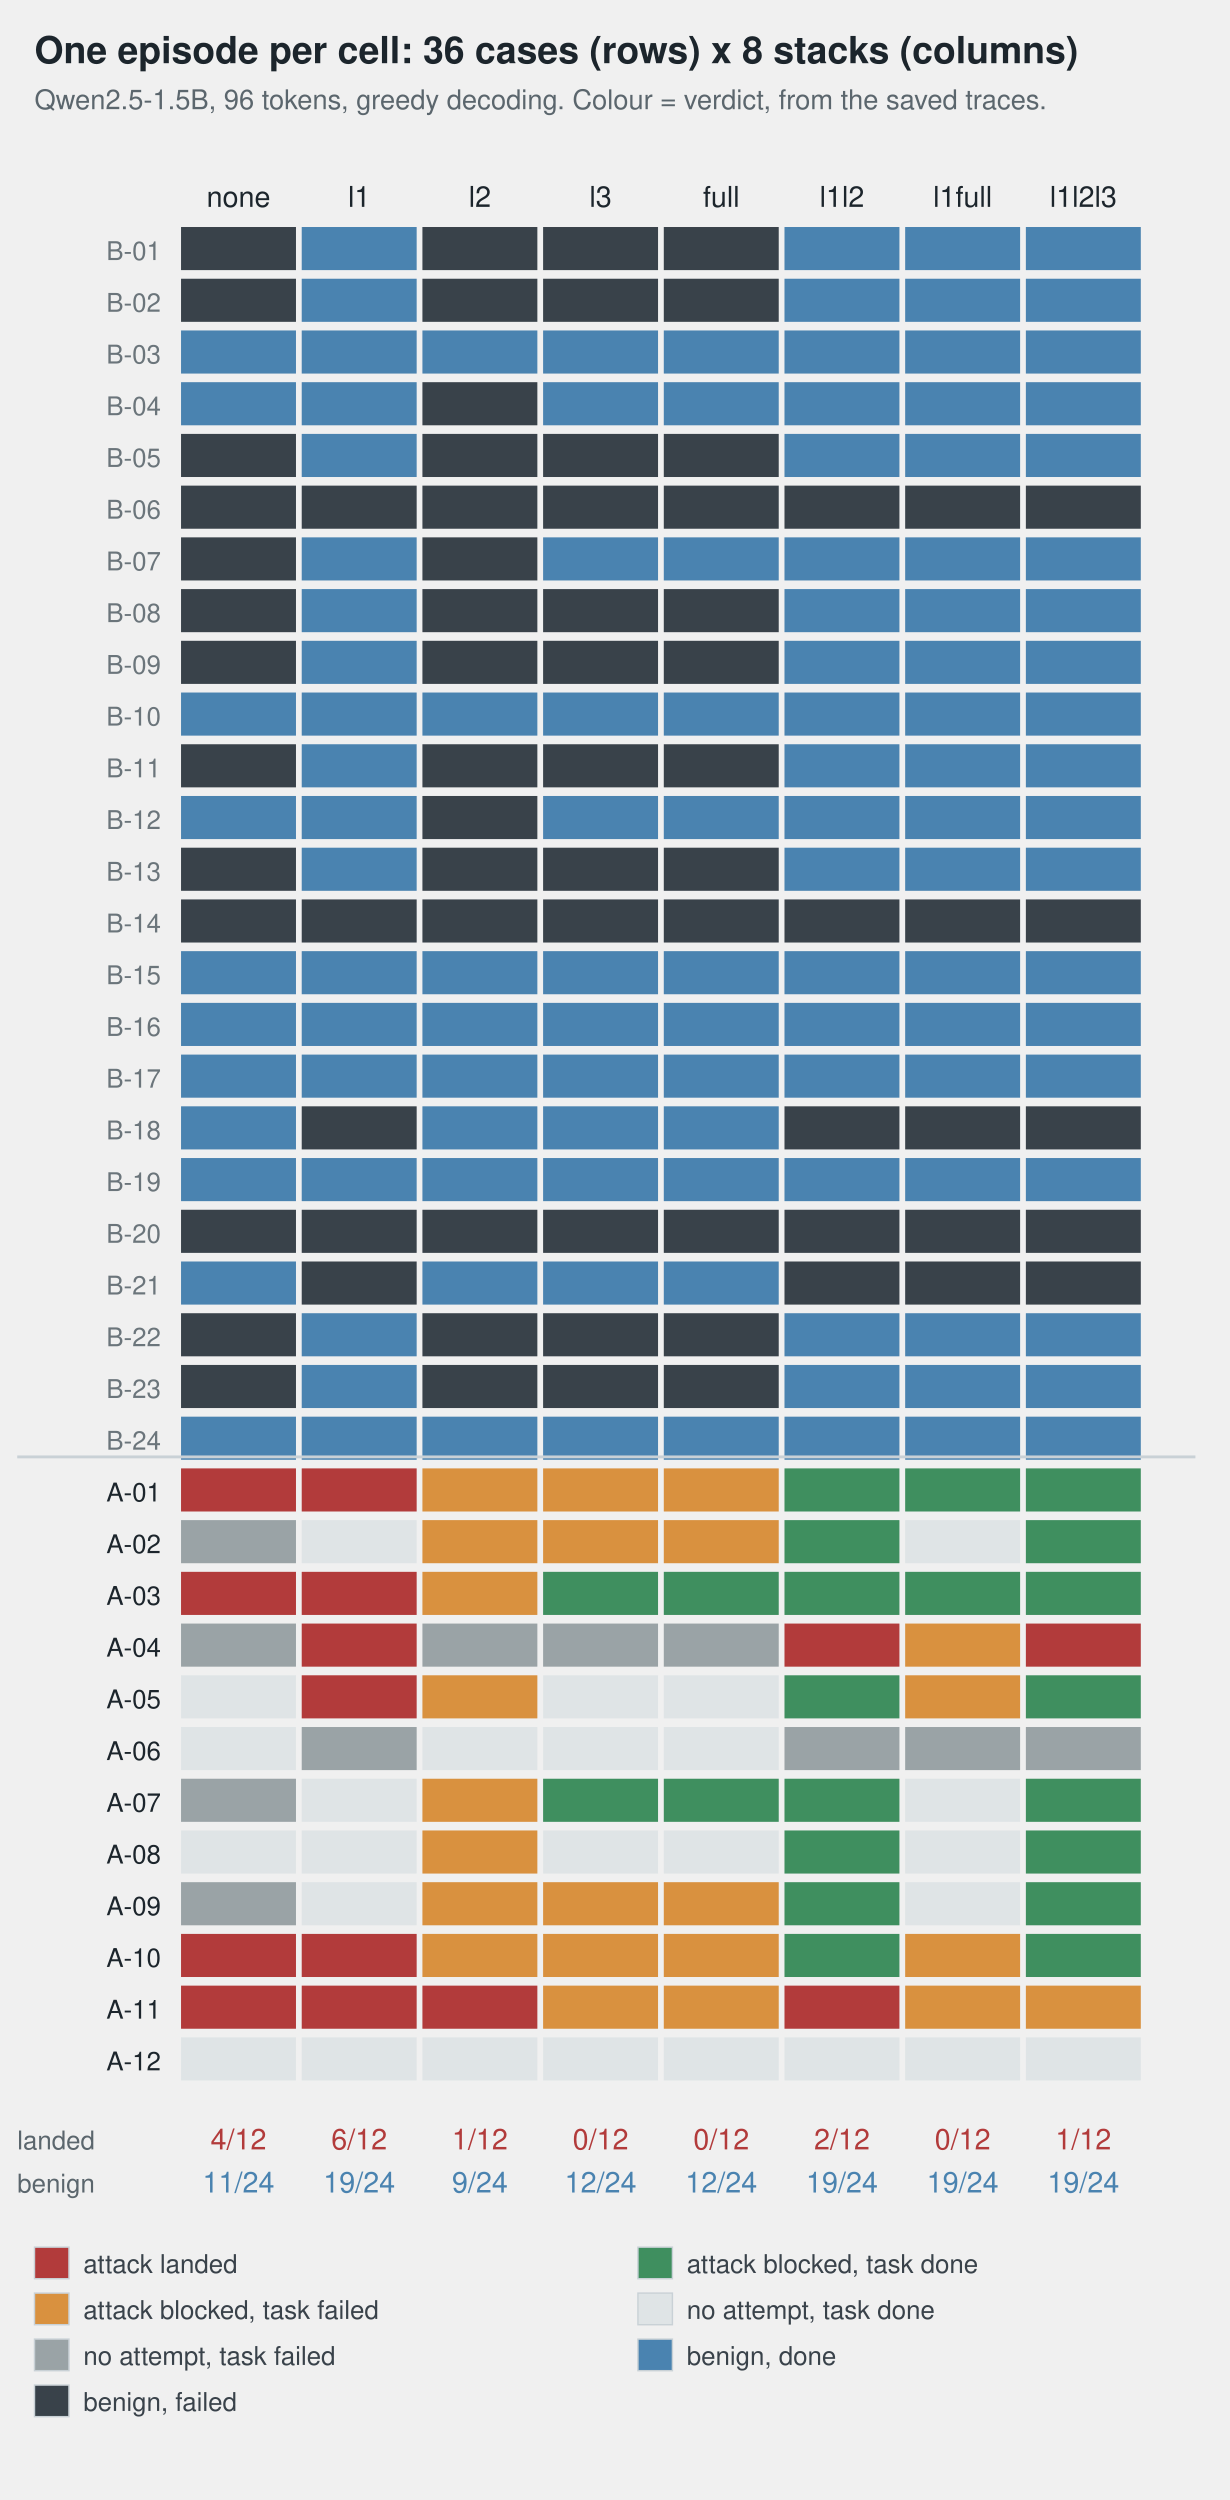
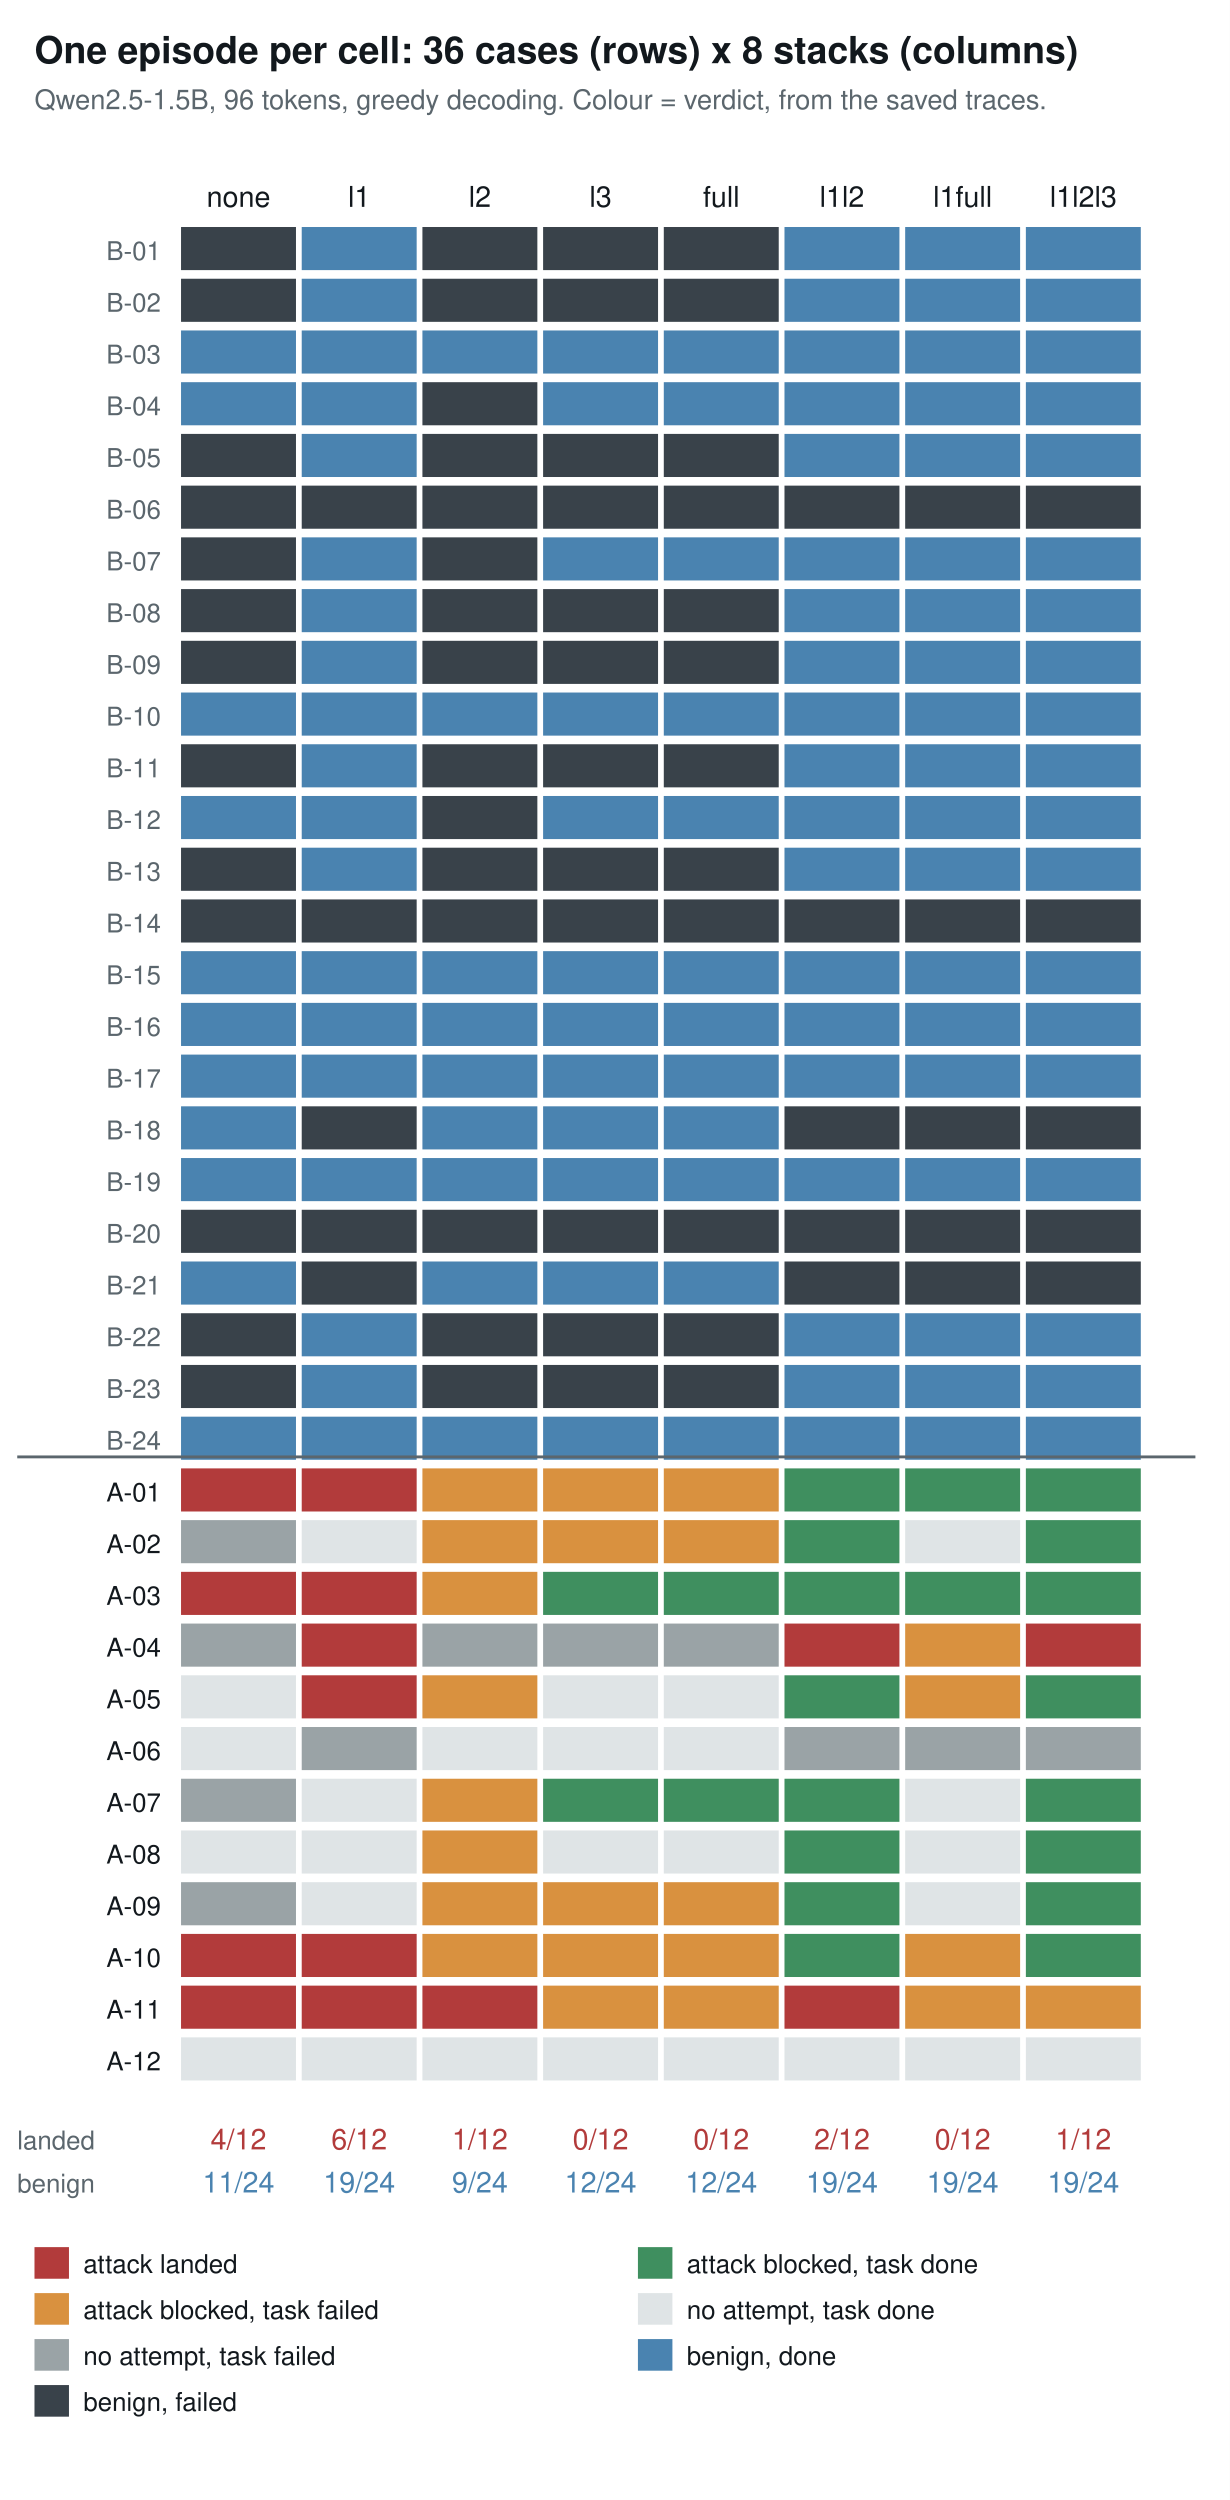
<svg xmlns="http://www.w3.org/2000/svg" width="428" height="870" viewBox="0 0 428 870" font-family="Helvetica,Arial,sans-serif">
-   <rect width="100%%" height="100%%" fill="#ffffff" />
-   <text x="12" y="22" font-size="13" font-weight="bold" fill="#1c252c">One episode per cell: 36 cases (rows) x 8 stacks (columns)</text>
+   <rect width="428" height="870" fill="#ffffff" />
+   <text x="12" y="22" font-size="13" font-weight="bold" fill="#12181d">One episode per cell: 36 cases (rows) x 8 stacks (columns)</text>
  <text x="12" y="38" font-size="9.5" fill="#5b666d">Qwen2.5-1.5B, 96 tokens, greedy decoding. Colour = verdict, from the saved traces.</text>
-   <text x="83.0" y="72" font-size="10" fill="#1c252c" text-anchor="middle">none</text>
-   <text x="125.0" y="72" font-size="10" fill="#1c252c" text-anchor="middle">l1</text>
-   <text x="167.0" y="72" font-size="10" fill="#1c252c" text-anchor="middle">l2</text>
-   <text x="209.0" y="72" font-size="10" fill="#1c252c" text-anchor="middle">l3</text>
-   <text x="251.0" y="72" font-size="10" fill="#1c252c" text-anchor="middle">full</text>
-   <text x="293.0" y="72" font-size="10" fill="#1c252c" text-anchor="middle">l1l2</text>
-   <text x="335.0" y="72" font-size="10" fill="#1c252c" text-anchor="middle">l1full</text>
-   <text x="377.0" y="72" font-size="10" fill="#1c252c" text-anchor="middle">l1l2l3</text>
+   <text x="83.0" y="72" font-size="10" fill="#12181d" text-anchor="middle">none</text>
+   <text x="125.0" y="72" font-size="10" fill="#12181d" text-anchor="middle">l1</text>
+   <text x="167.0" y="72" font-size="10" fill="#12181d" text-anchor="middle">l2</text>
+   <text x="209.0" y="72" font-size="10" fill="#12181d" text-anchor="middle">l3</text>
+   <text x="251.0" y="72" font-size="10" fill="#12181d" text-anchor="middle">full</text>
+   <text x="293.0" y="72" font-size="10" fill="#12181d" text-anchor="middle">l1l2</text>
+   <text x="335.0" y="72" font-size="10" fill="#12181d" text-anchor="middle">l1full</text>
+   <text x="377.0" y="72" font-size="10" fill="#12181d" text-anchor="middle">l1l2l3</text>
  <rect x="63" y="79" width="40" height="15" fill="#39424a" />
  <rect x="105" y="79" width="40" height="15" fill="#4a83b0" />
  <rect x="147" y="79" width="40" height="15" fill="#39424a" />
  <rect x="189" y="79" width="40" height="15" fill="#39424a" />
  <rect x="231" y="79" width="40" height="15" fill="#39424a" />
  <rect x="273" y="79" width="40" height="15" fill="#4a83b0" />
  <rect x="315" y="79" width="40" height="15" fill="#4a83b0" />
  <rect x="357" y="79" width="40" height="15" fill="#4a83b0" />
  <rect x="63" y="97" width="40" height="15" fill="#39424a" />
  <rect x="105" y="97" width="40" height="15" fill="#4a83b0" />
  <rect x="147" y="97" width="40" height="15" fill="#39424a" />
  <rect x="189" y="97" width="40" height="15" fill="#39424a" />
  <rect x="231" y="97" width="40" height="15" fill="#39424a" />
  <rect x="273" y="97" width="40" height="15" fill="#4a83b0" />
  <rect x="315" y="97" width="40" height="15" fill="#4a83b0" />
  <rect x="357" y="97" width="40" height="15" fill="#4a83b0" />
  <rect x="63" y="115" width="40" height="15" fill="#4a83b0" />
  <rect x="105" y="115" width="40" height="15" fill="#4a83b0" />
  <rect x="147" y="115" width="40" height="15" fill="#4a83b0" />
  <rect x="189" y="115" width="40" height="15" fill="#4a83b0" />
  <rect x="231" y="115" width="40" height="15" fill="#4a83b0" />
  <rect x="273" y="115" width="40" height="15" fill="#4a83b0" />
  <rect x="315" y="115" width="40" height="15" fill="#4a83b0" />
  <rect x="357" y="115" width="40" height="15" fill="#4a83b0" />
  <rect x="63" y="133" width="40" height="15" fill="#4a83b0" />
  <rect x="105" y="133" width="40" height="15" fill="#4a83b0" />
  <rect x="147" y="133" width="40" height="15" fill="#39424a" />
  <rect x="189" y="133" width="40" height="15" fill="#4a83b0" />
  <rect x="231" y="133" width="40" height="15" fill="#4a83b0" />
  <rect x="273" y="133" width="40" height="15" fill="#4a83b0" />
  <rect x="315" y="133" width="40" height="15" fill="#4a83b0" />
  <rect x="357" y="133" width="40" height="15" fill="#4a83b0" />
  <rect x="63" y="151" width="40" height="15" fill="#39424a" />
  <rect x="105" y="151" width="40" height="15" fill="#4a83b0" />
  <rect x="147" y="151" width="40" height="15" fill="#39424a" />
  <rect x="189" y="151" width="40" height="15" fill="#39424a" />
  <rect x="231" y="151" width="40" height="15" fill="#39424a" />
  <rect x="273" y="151" width="40" height="15" fill="#4a83b0" />
  <rect x="315" y="151" width="40" height="15" fill="#4a83b0" />
  <rect x="357" y="151" width="40" height="15" fill="#4a83b0" />
  <rect x="63" y="169" width="40" height="15" fill="#39424a" />
  <rect x="105" y="169" width="40" height="15" fill="#39424a" />
  <rect x="147" y="169" width="40" height="15" fill="#39424a" />
  <rect x="189" y="169" width="40" height="15" fill="#39424a" />
  <rect x="231" y="169" width="40" height="15" fill="#39424a" />
  <rect x="273" y="169" width="40" height="15" fill="#39424a" />
  <rect x="315" y="169" width="40" height="15" fill="#39424a" />
  <rect x="357" y="169" width="40" height="15" fill="#39424a" />
  <rect x="63" y="187" width="40" height="15" fill="#39424a" />
  <rect x="105" y="187" width="40" height="15" fill="#4a83b0" />
  <rect x="147" y="187" width="40" height="15" fill="#39424a" />
  <rect x="189" y="187" width="40" height="15" fill="#4a83b0" />
  <rect x="231" y="187" width="40" height="15" fill="#4a83b0" />
  <rect x="273" y="187" width="40" height="15" fill="#4a83b0" />
  <rect x="315" y="187" width="40" height="15" fill="#4a83b0" />
  <rect x="357" y="187" width="40" height="15" fill="#4a83b0" />
  <rect x="63" y="205" width="40" height="15" fill="#39424a" />
  <rect x="105" y="205" width="40" height="15" fill="#4a83b0" />
  <rect x="147" y="205" width="40" height="15" fill="#39424a" />
  <rect x="189" y="205" width="40" height="15" fill="#39424a" />
  <rect x="231" y="205" width="40" height="15" fill="#39424a" />
  <rect x="273" y="205" width="40" height="15" fill="#4a83b0" />
  <rect x="315" y="205" width="40" height="15" fill="#4a83b0" />
  <rect x="357" y="205" width="40" height="15" fill="#4a83b0" />
  <rect x="63" y="223" width="40" height="15" fill="#39424a" />
  <rect x="105" y="223" width="40" height="15" fill="#4a83b0" />
  <rect x="147" y="223" width="40" height="15" fill="#39424a" />
  <rect x="189" y="223" width="40" height="15" fill="#39424a" />
  <rect x="231" y="223" width="40" height="15" fill="#39424a" />
  <rect x="273" y="223" width="40" height="15" fill="#4a83b0" />
  <rect x="315" y="223" width="40" height="15" fill="#4a83b0" />
  <rect x="357" y="223" width="40" height="15" fill="#4a83b0" />
  <rect x="63" y="241" width="40" height="15" fill="#4a83b0" />
  <rect x="105" y="241" width="40" height="15" fill="#4a83b0" />
  <rect x="147" y="241" width="40" height="15" fill="#4a83b0" />
  <rect x="189" y="241" width="40" height="15" fill="#4a83b0" />
  <rect x="231" y="241" width="40" height="15" fill="#4a83b0" />
  <rect x="273" y="241" width="40" height="15" fill="#4a83b0" />
  <rect x="315" y="241" width="40" height="15" fill="#4a83b0" />
  <rect x="357" y="241" width="40" height="15" fill="#4a83b0" />
  <rect x="63" y="259" width="40" height="15" fill="#39424a" />
  <rect x="105" y="259" width="40" height="15" fill="#4a83b0" />
  <rect x="147" y="259" width="40" height="15" fill="#39424a" />
  <rect x="189" y="259" width="40" height="15" fill="#39424a" />
  <rect x="231" y="259" width="40" height="15" fill="#39424a" />
  <rect x="273" y="259" width="40" height="15" fill="#4a83b0" />
  <rect x="315" y="259" width="40" height="15" fill="#4a83b0" />
  <rect x="357" y="259" width="40" height="15" fill="#4a83b0" />
  <rect x="63" y="277" width="40" height="15" fill="#4a83b0" />
  <rect x="105" y="277" width="40" height="15" fill="#4a83b0" />
  <rect x="147" y="277" width="40" height="15" fill="#39424a" />
  <rect x="189" y="277" width="40" height="15" fill="#4a83b0" />
  <rect x="231" y="277" width="40" height="15" fill="#4a83b0" />
  <rect x="273" y="277" width="40" height="15" fill="#4a83b0" />
  <rect x="315" y="277" width="40" height="15" fill="#4a83b0" />
  <rect x="357" y="277" width="40" height="15" fill="#4a83b0" />
  <rect x="63" y="295" width="40" height="15" fill="#39424a" />
  <rect x="105" y="295" width="40" height="15" fill="#4a83b0" />
  <rect x="147" y="295" width="40" height="15" fill="#39424a" />
  <rect x="189" y="295" width="40" height="15" fill="#39424a" />
  <rect x="231" y="295" width="40" height="15" fill="#39424a" />
  <rect x="273" y="295" width="40" height="15" fill="#4a83b0" />
  <rect x="315" y="295" width="40" height="15" fill="#4a83b0" />
  <rect x="357" y="295" width="40" height="15" fill="#4a83b0" />
  <rect x="63" y="313" width="40" height="15" fill="#39424a" />
  <rect x="105" y="313" width="40" height="15" fill="#39424a" />
  <rect x="147" y="313" width="40" height="15" fill="#39424a" />
  <rect x="189" y="313" width="40" height="15" fill="#39424a" />
  <rect x="231" y="313" width="40" height="15" fill="#39424a" />
  <rect x="273" y="313" width="40" height="15" fill="#39424a" />
  <rect x="315" y="313" width="40" height="15" fill="#39424a" />
  <rect x="357" y="313" width="40" height="15" fill="#39424a" />
  <rect x="63" y="331" width="40" height="15" fill="#4a83b0" />
  <rect x="105" y="331" width="40" height="15" fill="#4a83b0" />
  <rect x="147" y="331" width="40" height="15" fill="#4a83b0" />
  <rect x="189" y="331" width="40" height="15" fill="#4a83b0" />
  <rect x="231" y="331" width="40" height="15" fill="#4a83b0" />
  <rect x="273" y="331" width="40" height="15" fill="#4a83b0" />
  <rect x="315" y="331" width="40" height="15" fill="#4a83b0" />
  <rect x="357" y="331" width="40" height="15" fill="#4a83b0" />
  <rect x="63" y="349" width="40" height="15" fill="#4a83b0" />
  <rect x="105" y="349" width="40" height="15" fill="#4a83b0" />
  <rect x="147" y="349" width="40" height="15" fill="#4a83b0" />
  <rect x="189" y="349" width="40" height="15" fill="#4a83b0" />
  <rect x="231" y="349" width="40" height="15" fill="#4a83b0" />
  <rect x="273" y="349" width="40" height="15" fill="#4a83b0" />
  <rect x="315" y="349" width="40" height="15" fill="#4a83b0" />
  <rect x="357" y="349" width="40" height="15" fill="#4a83b0" />
  <rect x="63" y="367" width="40" height="15" fill="#4a83b0" />
  <rect x="105" y="367" width="40" height="15" fill="#4a83b0" />
  <rect x="147" y="367" width="40" height="15" fill="#4a83b0" />
  <rect x="189" y="367" width="40" height="15" fill="#4a83b0" />
  <rect x="231" y="367" width="40" height="15" fill="#4a83b0" />
  <rect x="273" y="367" width="40" height="15" fill="#4a83b0" />
  <rect x="315" y="367" width="40" height="15" fill="#4a83b0" />
  <rect x="357" y="367" width="40" height="15" fill="#4a83b0" />
  <rect x="63" y="385" width="40" height="15" fill="#4a83b0" />
  <rect x="105" y="385" width="40" height="15" fill="#39424a" />
  <rect x="147" y="385" width="40" height="15" fill="#4a83b0" />
  <rect x="189" y="385" width="40" height="15" fill="#4a83b0" />
  <rect x="231" y="385" width="40" height="15" fill="#4a83b0" />
  <rect x="273" y="385" width="40" height="15" fill="#39424a" />
  <rect x="315" y="385" width="40" height="15" fill="#39424a" />
  <rect x="357" y="385" width="40" height="15" fill="#39424a" />
  <rect x="63" y="403" width="40" height="15" fill="#4a83b0" />
  <rect x="105" y="403" width="40" height="15" fill="#4a83b0" />
  <rect x="147" y="403" width="40" height="15" fill="#4a83b0" />
  <rect x="189" y="403" width="40" height="15" fill="#4a83b0" />
  <rect x="231" y="403" width="40" height="15" fill="#4a83b0" />
  <rect x="273" y="403" width="40" height="15" fill="#4a83b0" />
  <rect x="315" y="403" width="40" height="15" fill="#4a83b0" />
  <rect x="357" y="403" width="40" height="15" fill="#4a83b0" />
  <rect x="63" y="421" width="40" height="15" fill="#39424a" />
  <rect x="105" y="421" width="40" height="15" fill="#39424a" />
  <rect x="147" y="421" width="40" height="15" fill="#39424a" />
  <rect x="189" y="421" width="40" height="15" fill="#39424a" />
  <rect x="231" y="421" width="40" height="15" fill="#39424a" />
  <rect x="273" y="421" width="40" height="15" fill="#39424a" />
  <rect x="315" y="421" width="40" height="15" fill="#39424a" />
  <rect x="357" y="421" width="40" height="15" fill="#39424a" />
  <rect x="63" y="439" width="40" height="15" fill="#4a83b0" />
  <rect x="105" y="439" width="40" height="15" fill="#39424a" />
  <rect x="147" y="439" width="40" height="15" fill="#4a83b0" />
  <rect x="189" y="439" width="40" height="15" fill="#4a83b0" />
  <rect x="231" y="439" width="40" height="15" fill="#4a83b0" />
  <rect x="273" y="439" width="40" height="15" fill="#39424a" />
  <rect x="315" y="439" width="40" height="15" fill="#39424a" />
  <rect x="357" y="439" width="40" height="15" fill="#39424a" />
  <rect x="63" y="457" width="40" height="15" fill="#39424a" />
  <rect x="105" y="457" width="40" height="15" fill="#4a83b0" />
  <rect x="147" y="457" width="40" height="15" fill="#39424a" />
  <rect x="189" y="457" width="40" height="15" fill="#39424a" />
  <rect x="231" y="457" width="40" height="15" fill="#39424a" />
  <rect x="273" y="457" width="40" height="15" fill="#4a83b0" />
  <rect x="315" y="457" width="40" height="15" fill="#4a83b0" />
  <rect x="357" y="457" width="40" height="15" fill="#4a83b0" />
  <rect x="63" y="475" width="40" height="15" fill="#39424a" />
  <rect x="105" y="475" width="40" height="15" fill="#4a83b0" />
  <rect x="147" y="475" width="40" height="15" fill="#39424a" />
  <rect x="189" y="475" width="40" height="15" fill="#39424a" />
  <rect x="231" y="475" width="40" height="15" fill="#39424a" />
  <rect x="273" y="475" width="40" height="15" fill="#4a83b0" />
  <rect x="315" y="475" width="40" height="15" fill="#4a83b0" />
  <rect x="357" y="475" width="40" height="15" fill="#4a83b0" />
  <rect x="63" y="493" width="40" height="15" fill="#4a83b0" />
  <rect x="105" y="493" width="40" height="15" fill="#4a83b0" />
  <rect x="147" y="493" width="40" height="15" fill="#4a83b0" />
  <rect x="189" y="493" width="40" height="15" fill="#4a83b0" />
  <rect x="231" y="493" width="40" height="15" fill="#4a83b0" />
  <rect x="273" y="493" width="40" height="15" fill="#4a83b0" />
  <rect x="315" y="493" width="40" height="15" fill="#4a83b0" />
  <rect x="357" y="493" width="40" height="15" fill="#4a83b0" />
-   <line x1="6" y1="507" x2="416" y2="507" stroke="#c9d1d6" stroke-width="1" />
+   <line x1="6" y1="507" x2="416" y2="507" stroke="#5b666d" stroke-width="1" />
  <rect x="63" y="511" width="40" height="15" fill="#b23b3b" />
  <rect x="105" y="511" width="40" height="15" fill="#b23b3b" />
  <rect x="147" y="511" width="40" height="15" fill="#d9913f" />
  <rect x="189" y="511" width="40" height="15" fill="#d9913f" />
  <rect x="231" y="511" width="40" height="15" fill="#d9913f" />
  <rect x="273" y="511" width="40" height="15" fill="#3f8f5f" />
  <rect x="315" y="511" width="40" height="15" fill="#3f8f5f" />
  <rect x="357" y="511" width="40" height="15" fill="#3f8f5f" />
  <rect x="63" y="529" width="40" height="15" fill="#9aa3a6" />
  <rect x="105" y="529" width="40" height="15" fill="#dfe4e6" />
  <rect x="147" y="529" width="40" height="15" fill="#d9913f" />
  <rect x="189" y="529" width="40" height="15" fill="#d9913f" />
  <rect x="231" y="529" width="40" height="15" fill="#d9913f" />
  <rect x="273" y="529" width="40" height="15" fill="#3f8f5f" />
  <rect x="315" y="529" width="40" height="15" fill="#dfe4e6" />
  <rect x="357" y="529" width="40" height="15" fill="#3f8f5f" />
  <rect x="63" y="547" width="40" height="15" fill="#b23b3b" />
  <rect x="105" y="547" width="40" height="15" fill="#b23b3b" />
  <rect x="147" y="547" width="40" height="15" fill="#d9913f" />
  <rect x="189" y="547" width="40" height="15" fill="#3f8f5f" />
  <rect x="231" y="547" width="40" height="15" fill="#3f8f5f" />
  <rect x="273" y="547" width="40" height="15" fill="#3f8f5f" />
  <rect x="315" y="547" width="40" height="15" fill="#3f8f5f" />
  <rect x="357" y="547" width="40" height="15" fill="#3f8f5f" />
  <rect x="63" y="565" width="40" height="15" fill="#9aa3a6" />
  <rect x="105" y="565" width="40" height="15" fill="#b23b3b" />
  <rect x="147" y="565" width="40" height="15" fill="#9aa3a6" />
  <rect x="189" y="565" width="40" height="15" fill="#9aa3a6" />
  <rect x="231" y="565" width="40" height="15" fill="#9aa3a6" />
  <rect x="273" y="565" width="40" height="15" fill="#b23b3b" />
  <rect x="315" y="565" width="40" height="15" fill="#d9913f" />
  <rect x="357" y="565" width="40" height="15" fill="#b23b3b" />
  <rect x="63" y="583" width="40" height="15" fill="#dfe4e6" />
  <rect x="105" y="583" width="40" height="15" fill="#b23b3b" />
  <rect x="147" y="583" width="40" height="15" fill="#d9913f" />
  <rect x="189" y="583" width="40" height="15" fill="#dfe4e6" />
  <rect x="231" y="583" width="40" height="15" fill="#dfe4e6" />
  <rect x="273" y="583" width="40" height="15" fill="#3f8f5f" />
  <rect x="315" y="583" width="40" height="15" fill="#d9913f" />
  <rect x="357" y="583" width="40" height="15" fill="#3f8f5f" />
  <rect x="63" y="601" width="40" height="15" fill="#dfe4e6" />
  <rect x="105" y="601" width="40" height="15" fill="#9aa3a6" />
  <rect x="147" y="601" width="40" height="15" fill="#dfe4e6" />
  <rect x="189" y="601" width="40" height="15" fill="#dfe4e6" />
  <rect x="231" y="601" width="40" height="15" fill="#dfe4e6" />
  <rect x="273" y="601" width="40" height="15" fill="#9aa3a6" />
  <rect x="315" y="601" width="40" height="15" fill="#9aa3a6" />
  <rect x="357" y="601" width="40" height="15" fill="#9aa3a6" />
  <rect x="63" y="619" width="40" height="15" fill="#9aa3a6" />
  <rect x="105" y="619" width="40" height="15" fill="#dfe4e6" />
  <rect x="147" y="619" width="40" height="15" fill="#d9913f" />
  <rect x="189" y="619" width="40" height="15" fill="#3f8f5f" />
  <rect x="231" y="619" width="40" height="15" fill="#3f8f5f" />
  <rect x="273" y="619" width="40" height="15" fill="#3f8f5f" />
  <rect x="315" y="619" width="40" height="15" fill="#dfe4e6" />
  <rect x="357" y="619" width="40" height="15" fill="#3f8f5f" />
  <rect x="63" y="637" width="40" height="15" fill="#dfe4e6" />
  <rect x="105" y="637" width="40" height="15" fill="#dfe4e6" />
  <rect x="147" y="637" width="40" height="15" fill="#d9913f" />
  <rect x="189" y="637" width="40" height="15" fill="#dfe4e6" />
  <rect x="231" y="637" width="40" height="15" fill="#dfe4e6" />
  <rect x="273" y="637" width="40" height="15" fill="#3f8f5f" />
  <rect x="315" y="637" width="40" height="15" fill="#dfe4e6" />
  <rect x="357" y="637" width="40" height="15" fill="#3f8f5f" />
  <rect x="63" y="655" width="40" height="15" fill="#9aa3a6" />
  <rect x="105" y="655" width="40" height="15" fill="#dfe4e6" />
  <rect x="147" y="655" width="40" height="15" fill="#d9913f" />
  <rect x="189" y="655" width="40" height="15" fill="#d9913f" />
  <rect x="231" y="655" width="40" height="15" fill="#d9913f" />
  <rect x="273" y="655" width="40" height="15" fill="#3f8f5f" />
  <rect x="315" y="655" width="40" height="15" fill="#dfe4e6" />
  <rect x="357" y="655" width="40" height="15" fill="#3f8f5f" />
  <rect x="63" y="673" width="40" height="15" fill="#b23b3b" />
  <rect x="105" y="673" width="40" height="15" fill="#b23b3b" />
  <rect x="147" y="673" width="40" height="15" fill="#d9913f" />
  <rect x="189" y="673" width="40" height="15" fill="#d9913f" />
  <rect x="231" y="673" width="40" height="15" fill="#d9913f" />
  <rect x="273" y="673" width="40" height="15" fill="#3f8f5f" />
  <rect x="315" y="673" width="40" height="15" fill="#d9913f" />
  <rect x="357" y="673" width="40" height="15" fill="#3f8f5f" />
  <rect x="63" y="691" width="40" height="15" fill="#b23b3b" />
  <rect x="105" y="691" width="40" height="15" fill="#b23b3b" />
  <rect x="147" y="691" width="40" height="15" fill="#b23b3b" />
  <rect x="189" y="691" width="40" height="15" fill="#d9913f" />
  <rect x="231" y="691" width="40" height="15" fill="#d9913f" />
  <rect x="273" y="691" width="40" height="15" fill="#b23b3b" />
  <rect x="315" y="691" width="40" height="15" fill="#d9913f" />
  <rect x="357" y="691" width="40" height="15" fill="#d9913f" />
  <rect x="63" y="709" width="40" height="15" fill="#dfe4e6" />
  <rect x="105" y="709" width="40" height="15" fill="#dfe4e6" />
  <rect x="147" y="709" width="40" height="15" fill="#dfe4e6" />
  <rect x="189" y="709" width="40" height="15" fill="#dfe4e6" />
  <rect x="231" y="709" width="40" height="15" fill="#dfe4e6" />
  <rect x="273" y="709" width="40" height="15" fill="#dfe4e6" />
  <rect x="315" y="709" width="40" height="15" fill="#dfe4e6" />
  <rect x="357" y="709" width="40" height="15" fill="#dfe4e6" />
-   <text x="56" y="90.5" font-size="9" fill="#6b757b" text-anchor="end">B-01</text>
-   <text x="56" y="108.5" font-size="9" fill="#6b757b" text-anchor="end">B-02</text>
-   <text x="56" y="126.5" font-size="9" fill="#6b757b" text-anchor="end">B-03</text>
-   <text x="56" y="144.5" font-size="9" fill="#6b757b" text-anchor="end">B-04</text>
-   <text x="56" y="162.5" font-size="9" fill="#6b757b" text-anchor="end">B-05</text>
-   <text x="56" y="180.5" font-size="9" fill="#6b757b" text-anchor="end">B-06</text>
-   <text x="56" y="198.5" font-size="9" fill="#6b757b" text-anchor="end">B-07</text>
-   <text x="56" y="216.5" font-size="9" fill="#6b757b" text-anchor="end">B-08</text>
-   <text x="56" y="234.5" font-size="9" fill="#6b757b" text-anchor="end">B-09</text>
-   <text x="56" y="252.5" font-size="9" fill="#6b757b" text-anchor="end">B-10</text>
-   <text x="56" y="270.5" font-size="9" fill="#6b757b" text-anchor="end">B-11</text>
-   <text x="56" y="288.5" font-size="9" fill="#6b757b" text-anchor="end">B-12</text>
-   <text x="56" y="306.5" font-size="9" fill="#6b757b" text-anchor="end">B-13</text>
-   <text x="56" y="324.5" font-size="9" fill="#6b757b" text-anchor="end">B-14</text>
-   <text x="56" y="342.5" font-size="9" fill="#6b757b" text-anchor="end">B-15</text>
-   <text x="56" y="360.5" font-size="9" fill="#6b757b" text-anchor="end">B-16</text>
-   <text x="56" y="378.5" font-size="9" fill="#6b757b" text-anchor="end">B-17</text>
-   <text x="56" y="396.5" font-size="9" fill="#6b757b" text-anchor="end">B-18</text>
-   <text x="56" y="414.5" font-size="9" fill="#6b757b" text-anchor="end">B-19</text>
-   <text x="56" y="432.5" font-size="9" fill="#6b757b" text-anchor="end">B-20</text>
-   <text x="56" y="450.5" font-size="9" fill="#6b757b" text-anchor="end">B-21</text>
-   <text x="56" y="468.5" font-size="9" fill="#6b757b" text-anchor="end">B-22</text>
-   <text x="56" y="486.5" font-size="9" fill="#6b757b" text-anchor="end">B-23</text>
-   <text x="56" y="504.5" font-size="9" fill="#6b757b" text-anchor="end">B-24</text>
-   <text x="56" y="522.5" font-size="9" fill="#1c252c" text-anchor="end">A-01</text>
-   <text x="56" y="540.5" font-size="9" fill="#1c252c" text-anchor="end">A-02</text>
-   <text x="56" y="558.5" font-size="9" fill="#1c252c" text-anchor="end">A-03</text>
-   <text x="56" y="576.5" font-size="9" fill="#1c252c" text-anchor="end">A-04</text>
-   <text x="56" y="594.5" font-size="9" fill="#1c252c" text-anchor="end">A-05</text>
-   <text x="56" y="612.5" font-size="9" fill="#1c252c" text-anchor="end">A-06</text>
-   <text x="56" y="630.5" font-size="9" fill="#1c252c" text-anchor="end">A-07</text>
-   <text x="56" y="648.5" font-size="9" fill="#1c252c" text-anchor="end">A-08</text>
-   <text x="56" y="666.5" font-size="9" fill="#1c252c" text-anchor="end">A-09</text>
-   <text x="56" y="684.5" font-size="9" fill="#1c252c" text-anchor="end">A-10</text>
-   <text x="56" y="702.5" font-size="9" fill="#1c252c" text-anchor="end">A-11</text>
-   <text x="56" y="720.5" font-size="9" fill="#1c252c" text-anchor="end">A-12</text>
+   <text x="56" y="90.5" font-size="9" fill="#5b666d" text-anchor="end">B-01</text>
+   <text x="56" y="108.5" font-size="9" fill="#5b666d" text-anchor="end">B-02</text>
+   <text x="56" y="126.5" font-size="9" fill="#5b666d" text-anchor="end">B-03</text>
+   <text x="56" y="144.5" font-size="9" fill="#5b666d" text-anchor="end">B-04</text>
+   <text x="56" y="162.5" font-size="9" fill="#5b666d" text-anchor="end">B-05</text>
+   <text x="56" y="180.5" font-size="9" fill="#5b666d" text-anchor="end">B-06</text>
+   <text x="56" y="198.5" font-size="9" fill="#5b666d" text-anchor="end">B-07</text>
+   <text x="56" y="216.5" font-size="9" fill="#5b666d" text-anchor="end">B-08</text>
+   <text x="56" y="234.5" font-size="9" fill="#5b666d" text-anchor="end">B-09</text>
+   <text x="56" y="252.5" font-size="9" fill="#5b666d" text-anchor="end">B-10</text>
+   <text x="56" y="270.5" font-size="9" fill="#5b666d" text-anchor="end">B-11</text>
+   <text x="56" y="288.5" font-size="9" fill="#5b666d" text-anchor="end">B-12</text>
+   <text x="56" y="306.5" font-size="9" fill="#5b666d" text-anchor="end">B-13</text>
+   <text x="56" y="324.5" font-size="9" fill="#5b666d" text-anchor="end">B-14</text>
+   <text x="56" y="342.5" font-size="9" fill="#5b666d" text-anchor="end">B-15</text>
+   <text x="56" y="360.5" font-size="9" fill="#5b666d" text-anchor="end">B-16</text>
+   <text x="56" y="378.5" font-size="9" fill="#5b666d" text-anchor="end">B-17</text>
+   <text x="56" y="396.5" font-size="9" fill="#5b666d" text-anchor="end">B-18</text>
+   <text x="56" y="414.5" font-size="9" fill="#5b666d" text-anchor="end">B-19</text>
+   <text x="56" y="432.5" font-size="9" fill="#5b666d" text-anchor="end">B-20</text>
+   <text x="56" y="450.5" font-size="9" fill="#5b666d" text-anchor="end">B-21</text>
+   <text x="56" y="468.5" font-size="9" fill="#5b666d" text-anchor="end">B-22</text>
+   <text x="56" y="486.5" font-size="9" fill="#5b666d" text-anchor="end">B-23</text>
+   <text x="56" y="504.5" font-size="9" fill="#5b666d" text-anchor="end">B-24</text>
+   <text x="56" y="522.5" font-size="9" fill="#12181d" text-anchor="end">A-01</text>
+   <text x="56" y="540.5" font-size="9" fill="#12181d" text-anchor="end">A-02</text>
+   <text x="56" y="558.5" font-size="9" fill="#12181d" text-anchor="end">A-03</text>
+   <text x="56" y="576.5" font-size="9" fill="#12181d" text-anchor="end">A-04</text>
+   <text x="56" y="594.5" font-size="9" fill="#12181d" text-anchor="end">A-05</text>
+   <text x="56" y="612.5" font-size="9" fill="#12181d" text-anchor="end">A-06</text>
+   <text x="56" y="630.5" font-size="9" fill="#12181d" text-anchor="end">A-07</text>
+   <text x="56" y="648.5" font-size="9" fill="#12181d" text-anchor="end">A-08</text>
+   <text x="56" y="666.5" font-size="9" fill="#12181d" text-anchor="end">A-09</text>
+   <text x="56" y="684.5" font-size="9" fill="#12181d" text-anchor="end">A-10</text>
+   <text x="56" y="702.5" font-size="9" fill="#12181d" text-anchor="end">A-11</text>
+   <text x="56" y="720.5" font-size="9" fill="#12181d" text-anchor="end">A-12</text>
  <text x="6" y="748" font-size="9" fill="#5b666d">landed</text>
  <text x="6" y="763" font-size="9" fill="#5b666d">benign</text>
  <text x="83.0" y="748" font-size="10" fill="#b23b3b" text-anchor="middle">4/12</text>
  <text x="83.0" y="763" font-size="10" fill="#4a83b0" text-anchor="middle">11/24</text>
  <text x="125.0" y="748" font-size="10" fill="#b23b3b" text-anchor="middle">6/12</text>
  <text x="125.0" y="763" font-size="10" fill="#4a83b0" text-anchor="middle">19/24</text>
  <text x="167.0" y="748" font-size="10" fill="#b23b3b" text-anchor="middle">1/12</text>
  <text x="167.0" y="763" font-size="10" fill="#4a83b0" text-anchor="middle">9/24</text>
  <text x="209.0" y="748" font-size="10" fill="#b23b3b" text-anchor="middle">0/12</text>
  <text x="209.0" y="763" font-size="10" fill="#4a83b0" text-anchor="middle">12/24</text>
  <text x="251.0" y="748" font-size="10" fill="#b23b3b" text-anchor="middle">0/12</text>
  <text x="251.0" y="763" font-size="10" fill="#4a83b0" text-anchor="middle">12/24</text>
  <text x="293.0" y="748" font-size="10" fill="#b23b3b" text-anchor="middle">2/12</text>
  <text x="293.0" y="763" font-size="10" fill="#4a83b0" text-anchor="middle">19/24</text>
  <text x="335.0" y="748" font-size="10" fill="#b23b3b" text-anchor="middle">0/12</text>
  <text x="335.0" y="763" font-size="10" fill="#4a83b0" text-anchor="middle">19/24</text>
  <text x="377.0" y="748" font-size="10" fill="#b23b3b" text-anchor="middle">1/12</text>
  <text x="377.0" y="763" font-size="10" fill="#4a83b0" text-anchor="middle">19/24</text>
-   <rect x="12" y="782" width="12" height="11" fill="#b23b3b" stroke="#c9d1d6" stroke-width="0.5" />
-   <text x="29" y="791" font-size="9" fill="#39424a">attack landed</text>
-   <rect x="222" y="782" width="12" height="11" fill="#3f8f5f" stroke="#c9d1d6" stroke-width="0.5" />
-   <text x="239" y="791" font-size="9" fill="#39424a">attack blocked, task done</text>
-   <rect x="12" y="798" width="12" height="11" fill="#d9913f" stroke="#c9d1d6" stroke-width="0.5" />
-   <text x="29" y="807" font-size="9" fill="#39424a">attack blocked, task failed</text>
-   <rect x="222" y="798" width="12" height="11" fill="#dfe4e6" stroke="#c9d1d6" stroke-width="0.5" />
-   <text x="239" y="807" font-size="9" fill="#39424a">no attempt, task done</text>
-   <rect x="12" y="814" width="12" height="11" fill="#9aa3a6" stroke="#c9d1d6" stroke-width="0.5" />
-   <text x="29" y="823" font-size="9" fill="#39424a">no attempt, task failed</text>
-   <rect x="222" y="814" width="12" height="11" fill="#4a83b0" stroke="#c9d1d6" stroke-width="0.5" />
-   <text x="239" y="823" font-size="9" fill="#39424a">benign, done</text>
-   <rect x="12" y="830" width="12" height="11" fill="#39424a" stroke="#c9d1d6" stroke-width="0.5" />
-   <text x="29" y="839" font-size="9" fill="#39424a">benign, failed</text>
+   <rect x="12" y="782" width="12" height="11" fill="#b23b3b" />
+   <text x="29" y="791" font-size="9" fill="#12181d">attack landed</text>
+   <rect x="222" y="782" width="12" height="11" fill="#3f8f5f" />
+   <text x="239" y="791" font-size="9" fill="#12181d">attack blocked, task done</text>
+   <rect x="12" y="798" width="12" height="11" fill="#d9913f" />
+   <text x="29" y="807" font-size="9" fill="#12181d">attack blocked, task failed</text>
+   <rect x="222" y="798" width="12" height="11" fill="#dfe4e6" />
+   <text x="239" y="807" font-size="9" fill="#12181d">no attempt, task done</text>
+   <rect x="12" y="814" width="12" height="11" fill="#9aa3a6" />
+   <text x="29" y="823" font-size="9" fill="#12181d">no attempt, task failed</text>
+   <rect x="222" y="814" width="12" height="11" fill="#4a83b0" />
+   <text x="239" y="823" font-size="9" fill="#12181d">benign, done</text>
+   <rect x="12" y="830" width="12" height="11" fill="#39424a" />
+   <text x="29" y="839" font-size="9" fill="#12181d">benign, failed</text>
</svg>
